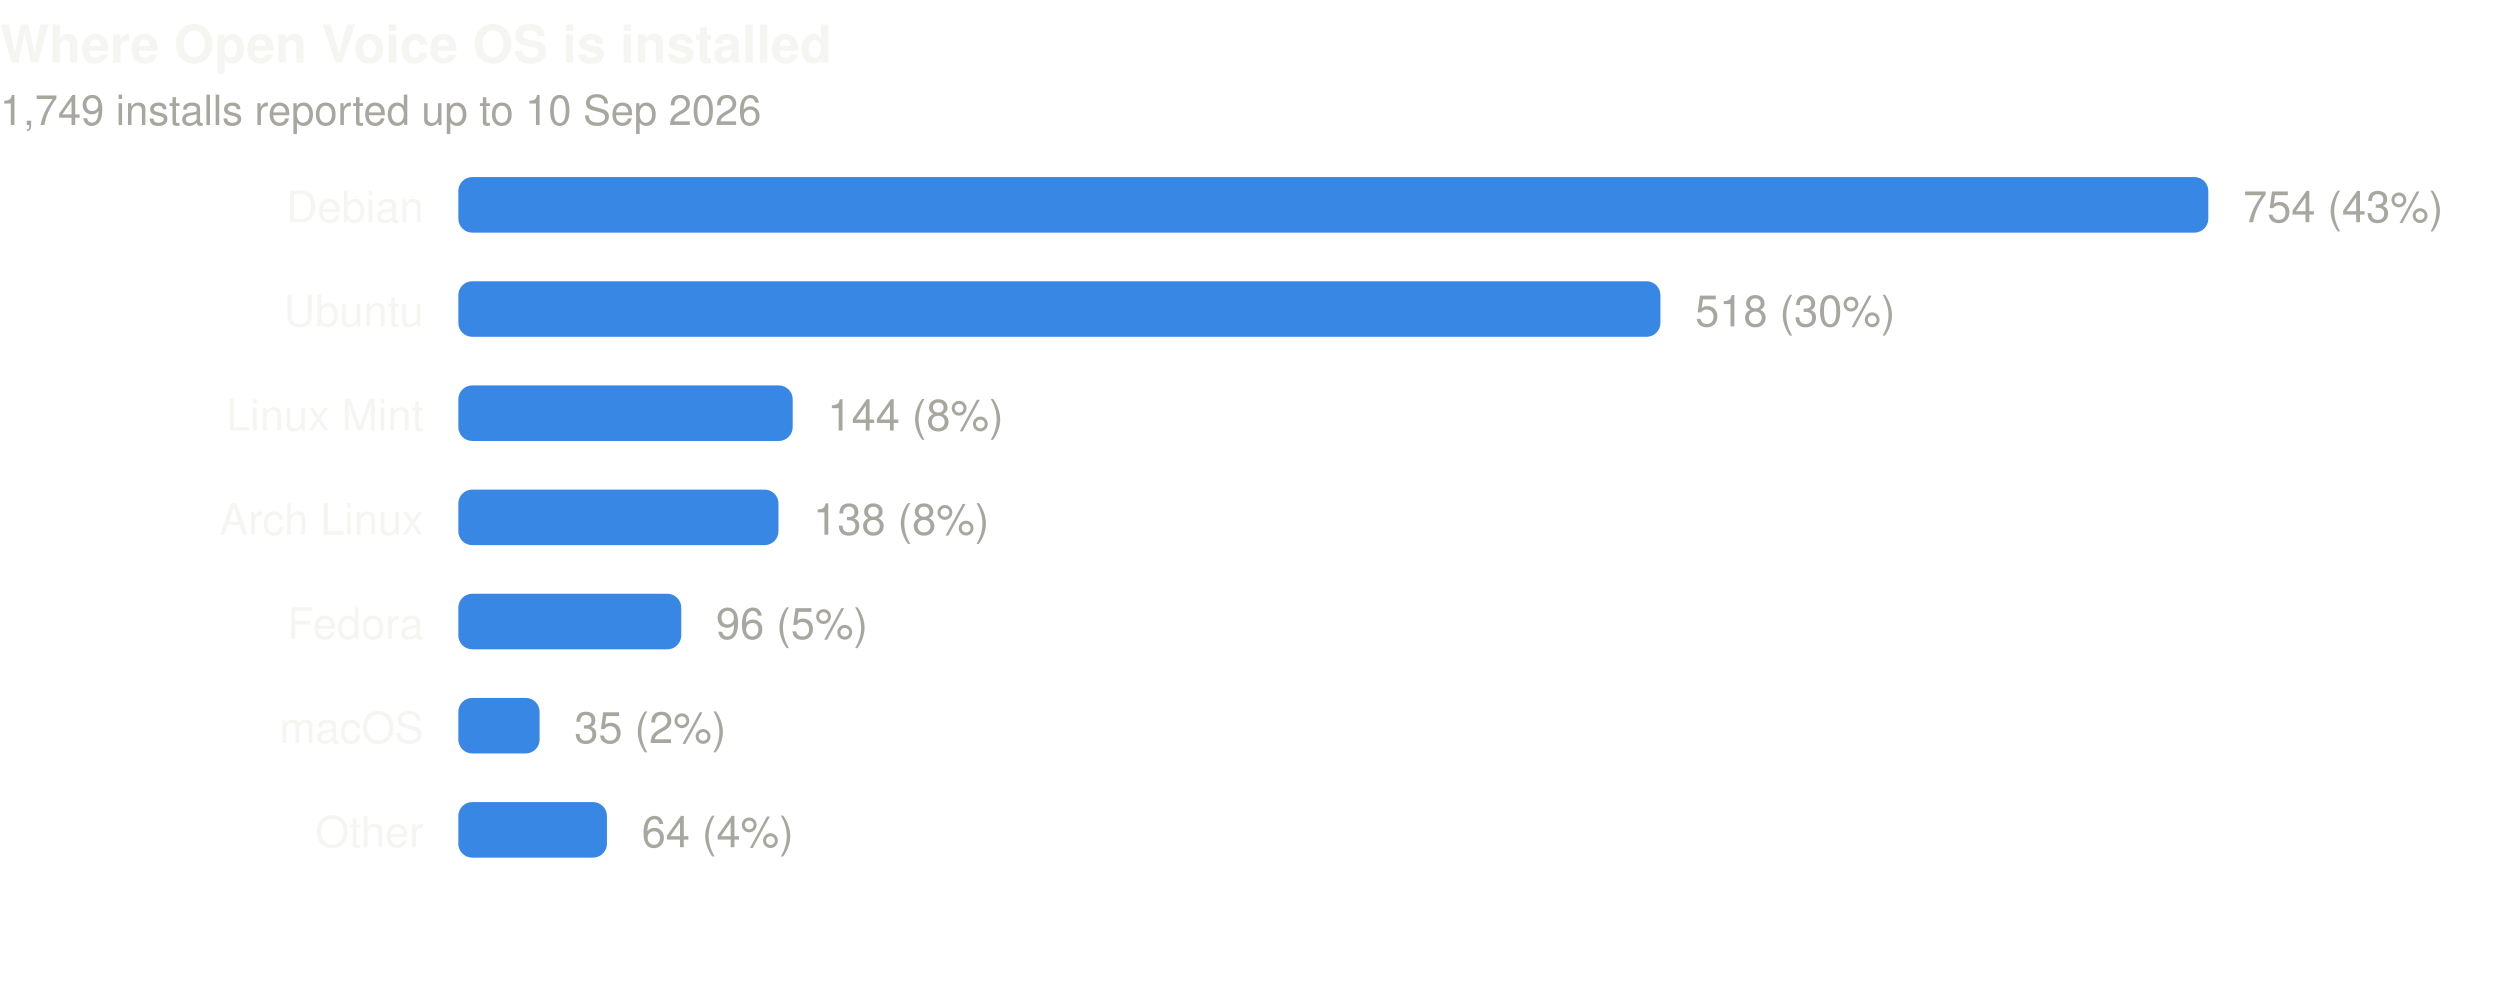
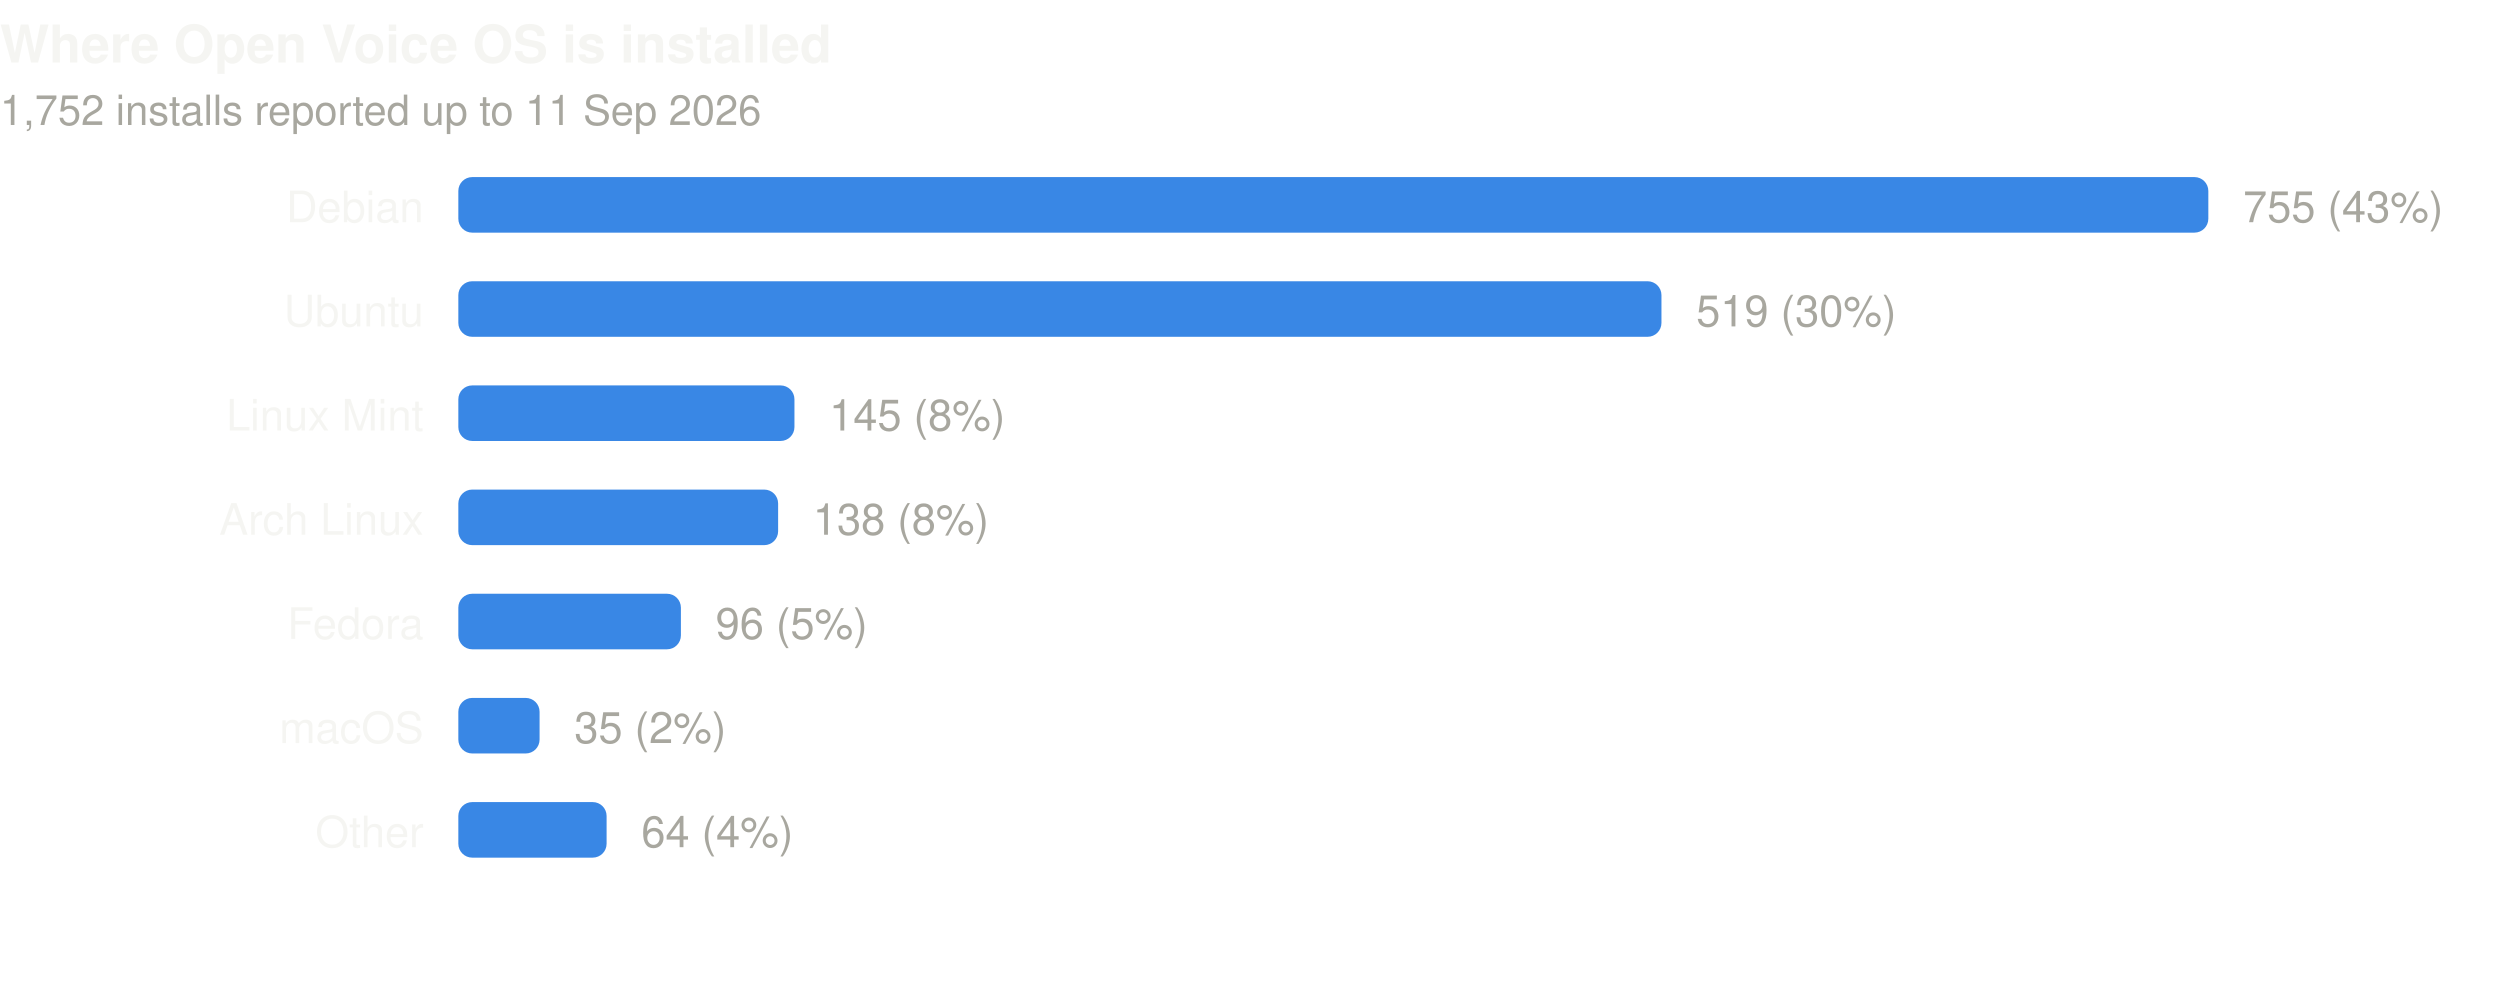
- <svg xmlns="http://www.w3.org/2000/svg" width="720" height="284" viewBox="0 0 720 284" role="img" aria-label="Where Open Voice OS is installed. 1,749 installs reported up to 10 Sep 2026">
+ <svg xmlns="http://www.w3.org/2000/svg" width="720" height="284" viewBox="0 0 720 284" role="img" aria-label="Where Open Voice OS is installed. 1,752 installs reported up to 11 Sep 2026">
  <text x="0" y="18" font-family="ui-sans-serif,-apple-system,BlinkMacSystemFont,'Segoe UI',Helvetica,Arial,sans-serif" font-size="15" font-weight="600" fill="#f5f5f2">Where Open Voice OS is installed</text>
-   <text x="0" y="36" font-family="ui-sans-serif,-apple-system,BlinkMacSystemFont,'Segoe UI',Helvetica,Arial,sans-serif" font-size="12" fill="#a8a79f">1,749 installs reported up to 10 Sep 2026</text>
+   <text x="0" y="36" font-family="ui-sans-serif,-apple-system,BlinkMacSystemFont,'Segoe UI',Helvetica,Arial,sans-serif" font-size="12" fill="#a8a79f">1,752 installs reported up to 11 Sep 2026</text>
  <text x="122" y="64.0" text-anchor="end" font-family="ui-sans-serif,-apple-system,BlinkMacSystemFont,'Segoe UI',Helvetica,Arial,sans-serif" font-size="12.5" fill="#f5f5f2">Debian</text>
  <rect x="132" y="51.0" width="504.0" height="16" rx="4" fill="#3987e5" />
-   <text x="646.0" y="64.0" font-family="ui-sans-serif,-apple-system,BlinkMacSystemFont,'Segoe UI',Helvetica,Arial,sans-serif" font-size="12.5" fill="#a8a79f">754 (43%)</text>
+   <text x="646.0" y="64.0" font-family="ui-sans-serif,-apple-system,BlinkMacSystemFont,'Segoe UI',Helvetica,Arial,sans-serif" font-size="12.5" fill="#a8a79f">755 (43%)</text>
  <text x="122" y="94.0" text-anchor="end" font-family="ui-sans-serif,-apple-system,BlinkMacSystemFont,'Segoe UI',Helvetica,Arial,sans-serif" font-size="12.5" fill="#f5f5f2">Ubuntu</text>
-   <rect x="132" y="81.0" width="346.2" height="16" rx="4" fill="#3987e5" />
-   <text x="488.2" y="94.0" font-family="ui-sans-serif,-apple-system,BlinkMacSystemFont,'Segoe UI',Helvetica,Arial,sans-serif" font-size="12.5" fill="#a8a79f">518 (30%)</text>
+   <rect x="132" y="81.0" width="346.5" height="16" rx="4" fill="#3987e5" />
+   <text x="488.5" y="94.0" font-family="ui-sans-serif,-apple-system,BlinkMacSystemFont,'Segoe UI',Helvetica,Arial,sans-serif" font-size="12.5" fill="#a8a79f">519 (30%)</text>
  <text x="122" y="124.0" text-anchor="end" font-family="ui-sans-serif,-apple-system,BlinkMacSystemFont,'Segoe UI',Helvetica,Arial,sans-serif" font-size="12.5" fill="#f5f5f2">Linux Mint</text>
-   <rect x="132" y="111.0" width="96.3" height="16" rx="4" fill="#3987e5" />
-   <text x="238.3" y="124.0" font-family="ui-sans-serif,-apple-system,BlinkMacSystemFont,'Segoe UI',Helvetica,Arial,sans-serif" font-size="12.5" fill="#a8a79f">144 (8%)</text>
+   <rect x="132" y="111.0" width="96.8" height="16" rx="4" fill="#3987e5" />
+   <text x="238.8" y="124.0" font-family="ui-sans-serif,-apple-system,BlinkMacSystemFont,'Segoe UI',Helvetica,Arial,sans-serif" font-size="12.5" fill="#a8a79f">145 (8%)</text>
  <text x="122" y="154.0" text-anchor="end" font-family="ui-sans-serif,-apple-system,BlinkMacSystemFont,'Segoe UI',Helvetica,Arial,sans-serif" font-size="12.5" fill="#f5f5f2">Arch Linux</text>
-   <rect x="132" y="141.0" width="92.2" height="16" rx="4" fill="#3987e5" />
-   <text x="234.2" y="154.0" font-family="ui-sans-serif,-apple-system,BlinkMacSystemFont,'Segoe UI',Helvetica,Arial,sans-serif" font-size="12.5" fill="#a8a79f">138 (8%)</text>
+   <rect x="132" y="141.0" width="92.1" height="16" rx="4" fill="#3987e5" />
+   <text x="234.1" y="154.0" font-family="ui-sans-serif,-apple-system,BlinkMacSystemFont,'Segoe UI',Helvetica,Arial,sans-serif" font-size="12.5" fill="#a8a79f">138 (8%)</text>
  <text x="122" y="184.0" text-anchor="end" font-family="ui-sans-serif,-apple-system,BlinkMacSystemFont,'Segoe UI',Helvetica,Arial,sans-serif" font-size="12.5" fill="#f5f5f2">Fedora</text>
-   <rect x="132" y="171.0" width="64.2" height="16" rx="4" fill="#3987e5" />
-   <text x="206.2" y="184.0" font-family="ui-sans-serif,-apple-system,BlinkMacSystemFont,'Segoe UI',Helvetica,Arial,sans-serif" font-size="12.5" fill="#a8a79f">96 (5%)</text>
+   <rect x="132" y="171.0" width="64.1" height="16" rx="4" fill="#3987e5" />
+   <text x="206.1" y="184.0" font-family="ui-sans-serif,-apple-system,BlinkMacSystemFont,'Segoe UI',Helvetica,Arial,sans-serif" font-size="12.5" fill="#a8a79f">96 (5%)</text>
  <text x="122" y="214.0" text-anchor="end" font-family="ui-sans-serif,-apple-system,BlinkMacSystemFont,'Segoe UI',Helvetica,Arial,sans-serif" font-size="12.5" fill="#f5f5f2">macOS</text>
  <rect x="132" y="201.0" width="23.4" height="16" rx="4" fill="#3987e5" />
  <text x="165.4" y="214.0" font-family="ui-sans-serif,-apple-system,BlinkMacSystemFont,'Segoe UI',Helvetica,Arial,sans-serif" font-size="12.5" fill="#a8a79f">35 (2%)</text>
  <text x="122" y="244.0" text-anchor="end" font-family="ui-sans-serif,-apple-system,BlinkMacSystemFont,'Segoe UI',Helvetica,Arial,sans-serif" font-size="12.5" fill="#f5f5f2">Other</text>
-   <rect x="132" y="231.0" width="42.8" height="16" rx="4" fill="#3987e5" />
-   <text x="184.8" y="244.0" font-family="ui-sans-serif,-apple-system,BlinkMacSystemFont,'Segoe UI',Helvetica,Arial,sans-serif" font-size="12.5" fill="#a8a79f">64 (4%)</text>
+   <rect x="132" y="231.0" width="42.7" height="16" rx="4" fill="#3987e5" />
+   <text x="184.7" y="244.0" font-family="ui-sans-serif,-apple-system,BlinkMacSystemFont,'Segoe UI',Helvetica,Arial,sans-serif" font-size="12.5" fill="#a8a79f">64 (4%)</text>
</svg>
